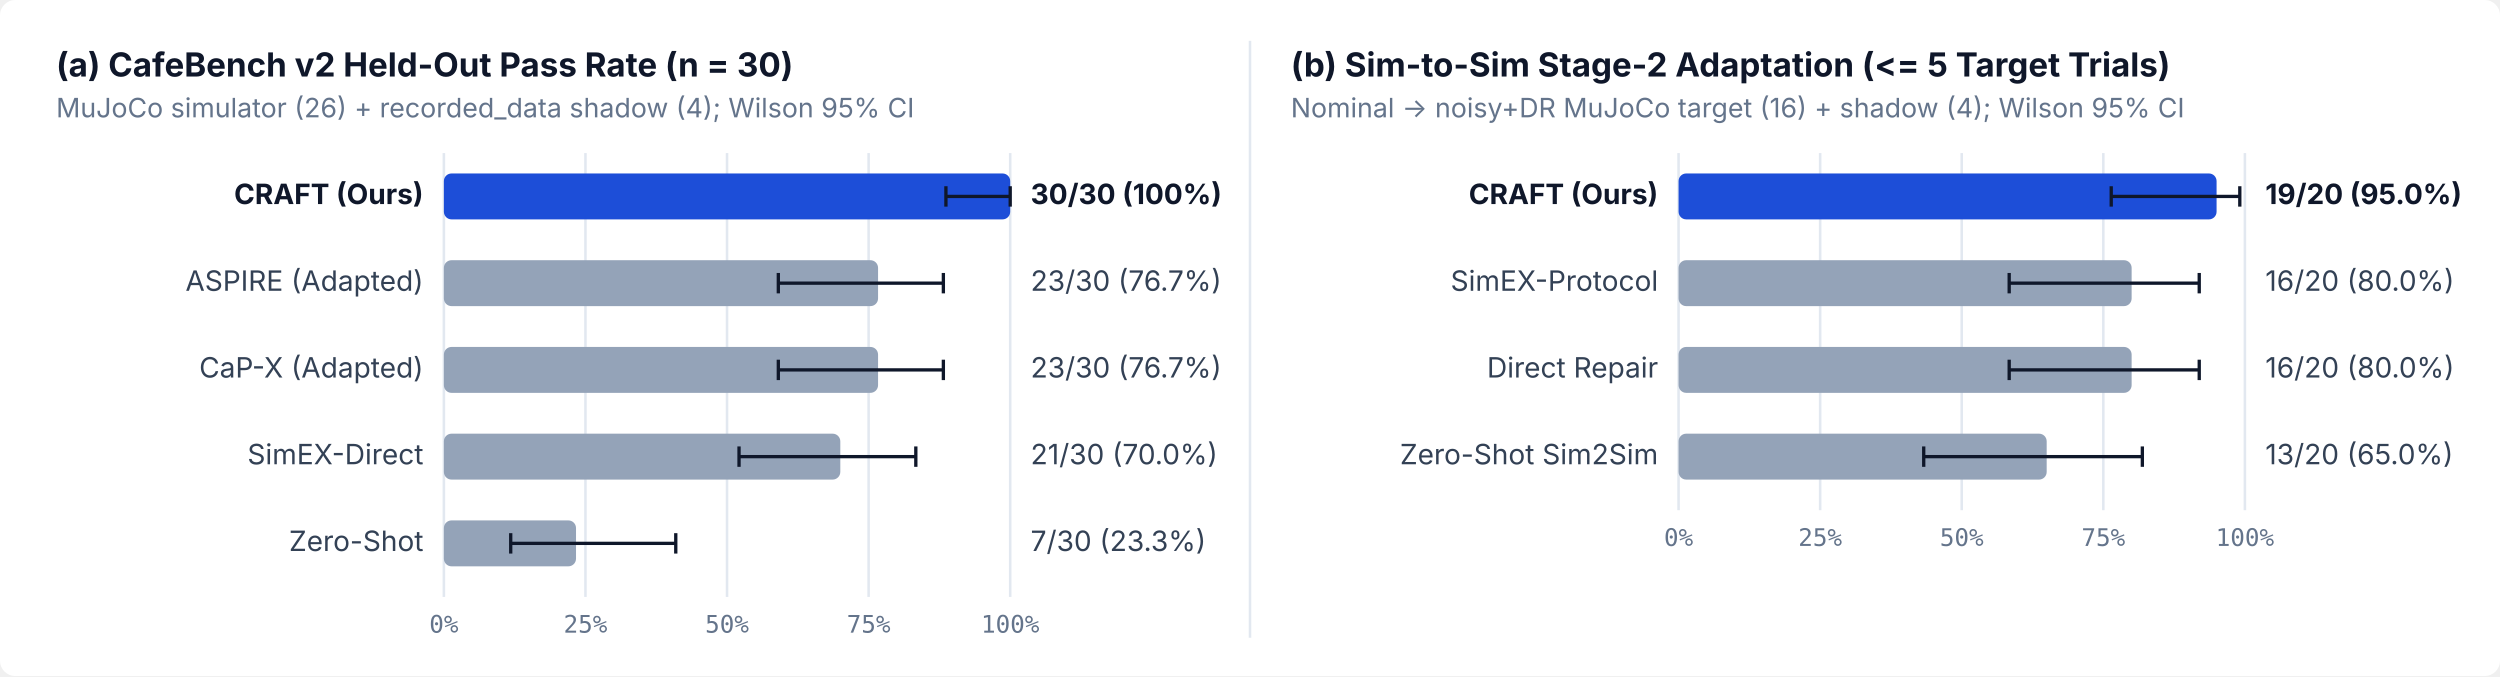
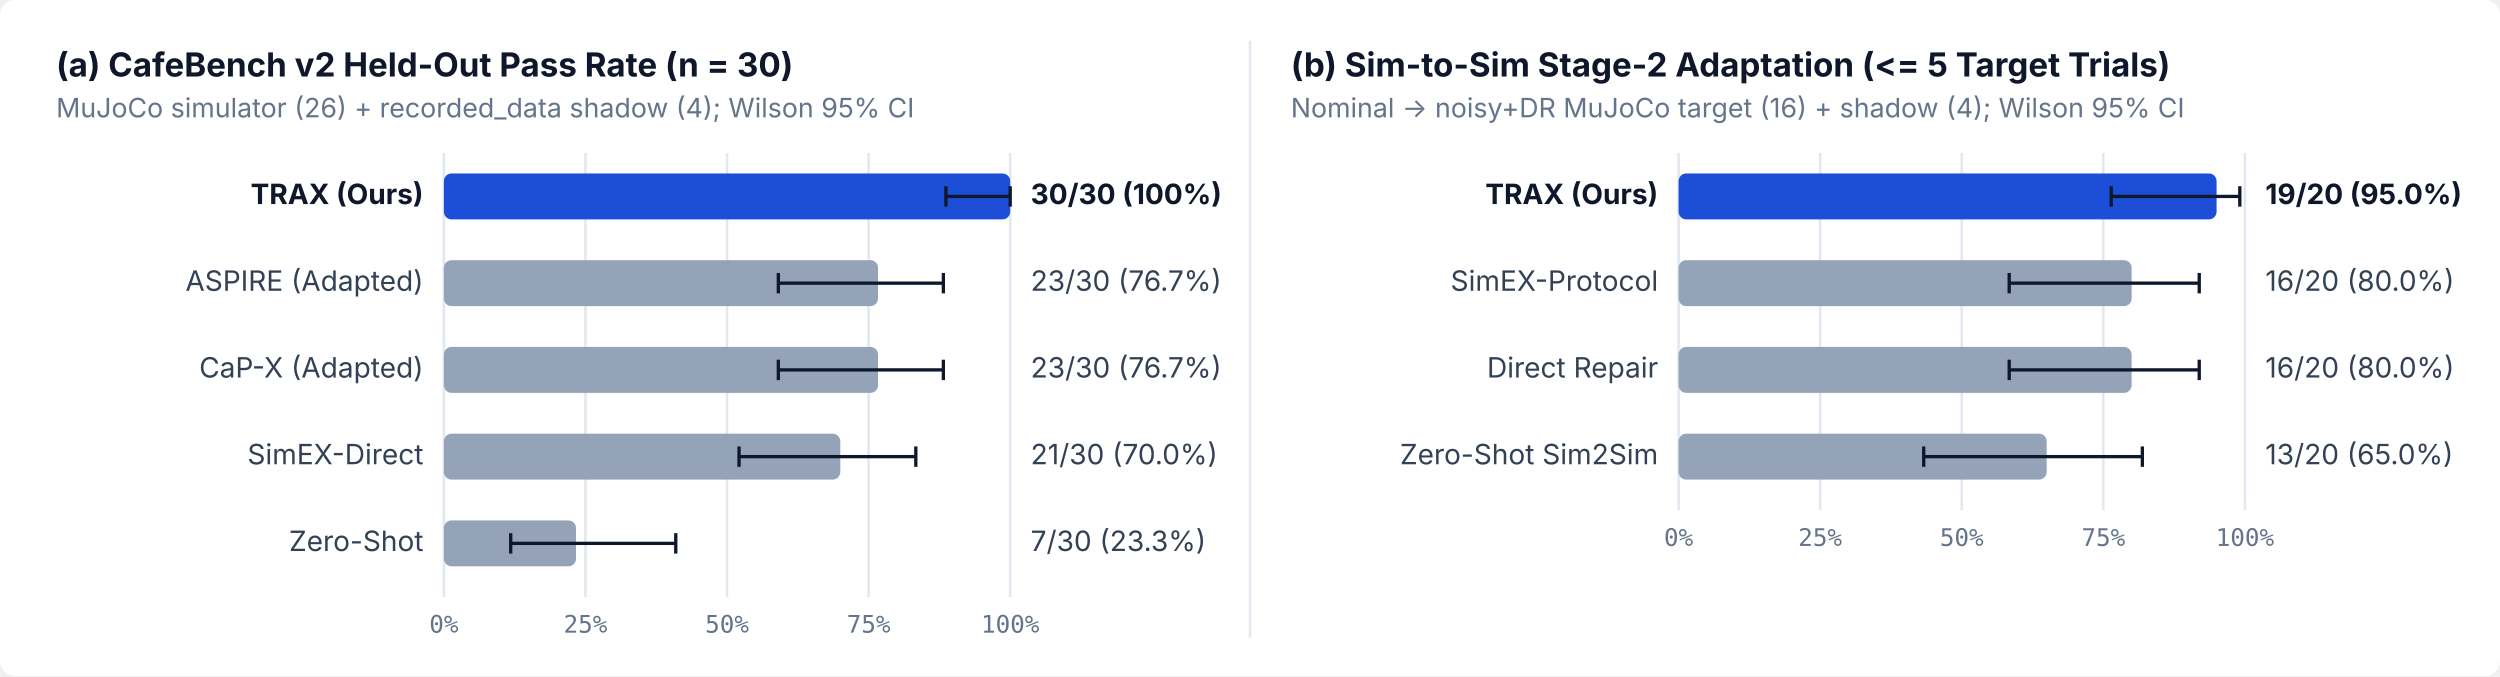
<svg xmlns="http://www.w3.org/2000/svg" viewBox="0 0 980 265" width="980" height="265" role="img" aria-label="CafeBench v2 and Sim-to-Sim Stage-2 Benchmark Comparison">
  <style>
    .p-title { font-family: Inter, -apple-system, sans-serif; font-size: 13px; font-weight: 700; fill: #0f172a; }
    .p-sub   { font-family: Inter, -apple-system, sans-serif; font-size: 10.5px; fill: #64748b; }
    .p-lbl   { font-family: Inter, -apple-system, sans-serif; font-size: 11px; fill: #334155; }
    .p-lbl-hi{ font-family: Inter, -apple-system, sans-serif; font-size: 11px; font-weight: 700; fill: #0f172a; }
    .p-axis  { font-family: "JetBrains Mono", monospace; font-size: 9.5px; fill: #64748b; }
  </style>
  <rect width="980" height="265" fill="#ffffff" rx="6" />
  <line x1="490" y1="16" x2="490" y2="250" stroke="#e2e8f0" stroke-width="1" />
  <text x="22" y="30" class="p-title">(a) CafeBench v2 Held-Out Pass Rate (n = 30)</text>
  <text x="22" y="46" class="p-sub">MuJoCo simulator (26) + recorded_data shadow (4); Wilson 95% CI</text>
  <line x1="174.0" y1="60.0" x2="174.0" y2="234.0" stroke="#e2e8f0" stroke-width="1" />
  <text x="174.0" y="248.0" text-anchor="middle" class="p-axis">0%</text>
  <line x1="229.5" y1="60.0" x2="229.5" y2="234.0" stroke="#e2e8f0" stroke-width="1" />
  <text x="229.5" y="248.0" text-anchor="middle" class="p-axis">25%</text>
  <line x1="285.0" y1="60.0" x2="285.0" y2="234.0" stroke="#e2e8f0" stroke-width="1" />
  <text x="285.0" y="248.0" text-anchor="middle" class="p-axis">50%</text>
  <line x1="340.5" y1="60.0" x2="340.5" y2="234.0" stroke="#e2e8f0" stroke-width="1" />
  <text x="340.5" y="248.0" text-anchor="middle" class="p-axis">75%</text>
  <line x1="396.0" y1="60.0" x2="396.0" y2="234.0" stroke="#e2e8f0" stroke-width="1" />
  <text x="396.0" y="248.0" text-anchor="middle" class="p-axis">100%</text>
-   <text x="166.0" y="80.0" text-anchor="end" class="p-lbl-hi">CRAFT (Ours)</text>
+   <text x="166.0" y="80.0" text-anchor="end" class="p-lbl-hi">TRAX (Ours)</text>
  <rect x="174.0" y="68.0" width="222.0" height="18" rx="3" fill="#1d4ed8" />
  <line x1="370.8" y1="77.0" x2="396.0" y2="77.0" stroke="#0f172a" stroke-width="1.3" />
  <line x1="370.8" y1="73.0" x2="370.8" y2="81.0" stroke="#0f172a" stroke-width="1.3" />
  <line x1="396.0" y1="73.0" x2="396.0" y2="81.0" stroke="#0f172a" stroke-width="1.3" />
  <text x="404.0" y="80.0" class="p-lbl-hi">30/30 (100%)</text>
  <text x="166.0" y="114.0" text-anchor="end" class="p-lbl">ASPIRE (Adapted)</text>
  <rect x="174.0" y="102.0" width="170.2" height="18" rx="3" fill="#94a3b8" />
  <line x1="305.1" y1="111.0" x2="369.8" y2="111.0" stroke="#0f172a" stroke-width="1.3" />
  <line x1="305.1" y1="107.0" x2="305.1" y2="115.0" stroke="#0f172a" stroke-width="1.3" />
  <line x1="369.8" y1="107.0" x2="369.8" y2="115.0" stroke="#0f172a" stroke-width="1.3" />
  <text x="404.0" y="114.0" class="p-lbl">23/30 (76.7%)</text>
  <text x="166.0" y="148.0" text-anchor="end" class="p-lbl">CaP-X (Adapted)</text>
  <rect x="174.0" y="136.0" width="170.2" height="18" rx="3" fill="#94a3b8" />
  <line x1="305.1" y1="145.0" x2="369.8" y2="145.0" stroke="#0f172a" stroke-width="1.3" />
  <line x1="305.1" y1="141.0" x2="305.1" y2="149.0" stroke="#0f172a" stroke-width="1.3" />
  <line x1="369.8" y1="141.0" x2="369.8" y2="149.0" stroke="#0f172a" stroke-width="1.3" />
  <text x="404.0" y="148.0" class="p-lbl">23/30 (76.7%)</text>
  <text x="166.0" y="182.0" text-anchor="end" class="p-lbl">SimEX-Direct</text>
  <rect x="174.0" y="170.0" width="155.4" height="18" rx="3" fill="#94a3b8" />
  <line x1="289.7" y1="179.0" x2="359.0" y2="179.0" stroke="#0f172a" stroke-width="1.3" />
  <line x1="289.7" y1="175.0" x2="289.7" y2="183.0" stroke="#0f172a" stroke-width="1.3" />
  <line x1="359.0" y1="175.0" x2="359.0" y2="183.0" stroke="#0f172a" stroke-width="1.3" />
  <text x="404.0" y="182.0" class="p-lbl">21/30 (70.0%)</text>
  <text x="166.0" y="216.0" text-anchor="end" class="p-lbl">Zero-Shot</text>
  <rect x="174.0" y="204.0" width="51.8" height="18" rx="3" fill="#94a3b8" />
  <line x1="200.2" y1="213.0" x2="264.9" y2="213.0" stroke="#0f172a" stroke-width="1.3" />
  <line x1="200.2" y1="209.0" x2="200.2" y2="217.0" stroke="#0f172a" stroke-width="1.3" />
  <line x1="264.9" y1="209.0" x2="264.9" y2="217.0" stroke="#0f172a" stroke-width="1.3" />
  <text x="404.0" y="216.0" class="p-lbl">7/30 (23.3%)</text>
  <text x="506" y="30" class="p-title">(b) Sim-to-Sim Stage-2 Adaptation (&lt;= 5 Target Trials)</text>
  <text x="506" y="46" class="p-sub">Nominal -&gt; noisy+DR MuJoCo target (16) + shadow (4); Wilson 95% CI</text>
  <line x1="658.0" y1="60.0" x2="658.0" y2="200.0" stroke="#e2e8f0" stroke-width="1" />
  <text x="658.0" y="214.0" text-anchor="middle" class="p-axis">0%</text>
  <line x1="713.5" y1="60.0" x2="713.5" y2="200.0" stroke="#e2e8f0" stroke-width="1" />
  <text x="713.5" y="214.0" text-anchor="middle" class="p-axis">25%</text>
  <line x1="769.0" y1="60.0" x2="769.0" y2="200.0" stroke="#e2e8f0" stroke-width="1" />
  <text x="769.0" y="214.0" text-anchor="middle" class="p-axis">50%</text>
  <line x1="824.5" y1="60.0" x2="824.5" y2="200.0" stroke="#e2e8f0" stroke-width="1" />
  <text x="824.5" y="214.0" text-anchor="middle" class="p-axis">75%</text>
  <line x1="880.0" y1="60.0" x2="880.0" y2="200.0" stroke="#e2e8f0" stroke-width="1" />
  <text x="880.0" y="214.0" text-anchor="middle" class="p-axis">100%</text>
-   <text x="650.0" y="80.0" text-anchor="end" class="p-lbl-hi">CRAFT (Ours)</text>
+   <text x="650.0" y="80.0" text-anchor="end" class="p-lbl-hi">TRAX (Ours)</text>
  <rect x="658.0" y="68.0" width="210.9" height="18" rx="3" fill="#1d4ed8" />
  <line x1="827.6" y1="77.0" x2="878.0" y2="77.0" stroke="#0f172a" stroke-width="1.3" />
  <line x1="827.6" y1="73.0" x2="827.6" y2="81.0" stroke="#0f172a" stroke-width="1.3" />
  <line x1="878.0" y1="73.0" x2="878.0" y2="81.0" stroke="#0f172a" stroke-width="1.3" />
  <text x="888.0" y="80.0" class="p-lbl-hi">19/20 (95.0%)</text>
  <text x="650.0" y="114.0" text-anchor="end" class="p-lbl">SimEX-Protocol</text>
  <rect x="658.0" y="102.0" width="177.6" height="18" rx="3" fill="#94a3b8" />
  <line x1="787.6" y1="111.0" x2="862.1" y2="111.0" stroke="#0f172a" stroke-width="1.3" />
  <line x1="787.6" y1="107.0" x2="787.6" y2="115.0" stroke="#0f172a" stroke-width="1.3" />
  <line x1="862.1" y1="107.0" x2="862.1" y2="115.0" stroke="#0f172a" stroke-width="1.3" />
  <text x="888.0" y="114.0" class="p-lbl">16/20 (80.0%)</text>
  <text x="650.0" y="148.0" text-anchor="end" class="p-lbl">Direct Repair</text>
  <rect x="658.0" y="136.0" width="177.6" height="18" rx="3" fill="#94a3b8" />
  <line x1="787.6" y1="145.0" x2="862.1" y2="145.0" stroke="#0f172a" stroke-width="1.3" />
  <line x1="787.6" y1="141.0" x2="787.6" y2="149.0" stroke="#0f172a" stroke-width="1.3" />
  <line x1="862.1" y1="141.0" x2="862.1" y2="149.0" stroke="#0f172a" stroke-width="1.3" />
  <text x="888.0" y="148.0" class="p-lbl">16/20 (80.0%)</text>
  <text x="650.0" y="182.0" text-anchor="end" class="p-lbl">Zero-Shot Sim2Sim</text>
  <rect x="658.0" y="170.0" width="144.3" height="18" rx="3" fill="#94a3b8" />
  <line x1="754.1" y1="179.0" x2="839.8" y2="179.0" stroke="#0f172a" stroke-width="1.3" />
  <line x1="754.1" y1="175.0" x2="754.1" y2="183.0" stroke="#0f172a" stroke-width="1.3" />
  <line x1="839.8" y1="175.0" x2="839.8" y2="183.0" stroke="#0f172a" stroke-width="1.3" />
  <text x="888.0" y="182.0" class="p-lbl">13/20 (65.0%)</text>
</svg>
